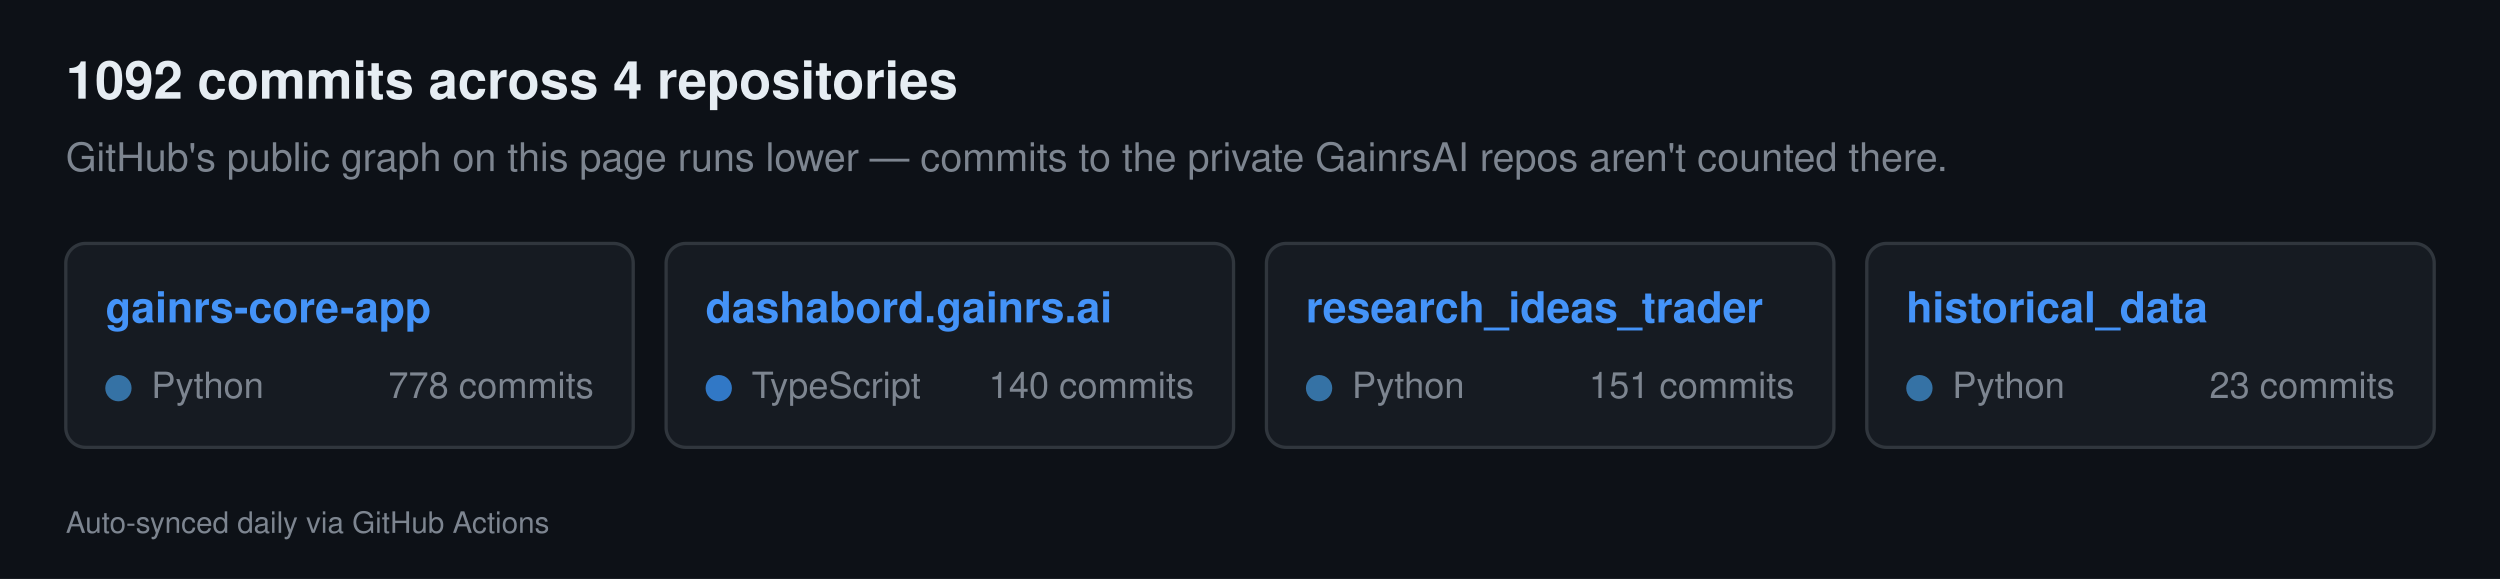
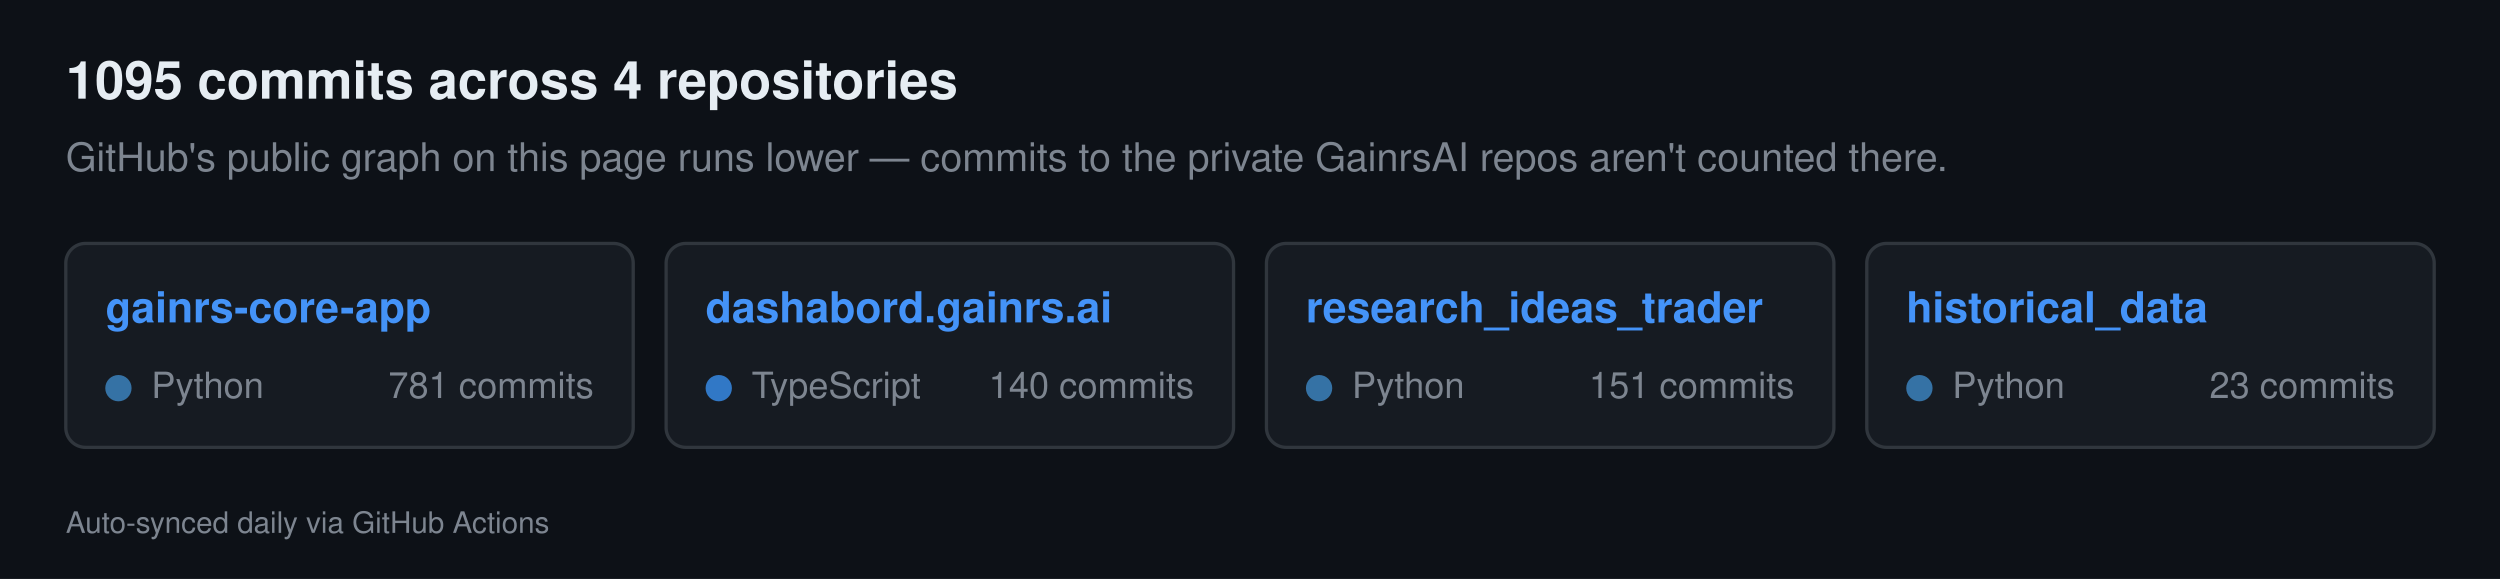
- <svg xmlns="http://www.w3.org/2000/svg" width="760" height="176" viewBox="0 0 760 176" font-family="-apple-system, BlinkMacSystemFont, 'Segoe UI', Helvetica, Arial, sans-serif" role="img" aria-label="1092 commits across 4 repositories">
+ <svg xmlns="http://www.w3.org/2000/svg" width="760" height="176" viewBox="0 0 760 176" font-family="-apple-system, BlinkMacSystemFont, 'Segoe UI', Helvetica, Arial, sans-serif" role="img" aria-label="1095 commits across 4 repositories">
  <rect width="760" height="176" fill="#0d1117" />
-   <text x="20" y="30" font-size="16" font-weight="600" fill="#e6edf3">1092 commits across 4 repositories</text>
+   <text x="20" y="30" font-size="16" font-weight="600" fill="#e6edf3">1095 commits across 4 repositories</text>
  <text x="20" y="52" font-size="12" fill="#7d8590">GitHub's public graph on this page runs lower — commits to the private GainrsAI repos aren't counted there.</text>
  <rect x="20.0" y="74" width="172.5" height="62" rx="6" fill="#161b22" stroke="#30363d" />
  <text x="32.0" y="98" font-size="13" font-weight="600" fill="#4493f8">gainrs-core-app</text>
  <circle cx="36.0" cy="118" r="4" fill="#3572A5" />
  <text x="46.0" y="121" font-size="11" fill="#7d8590">Python</text>
-   <text x="180.5" y="121" font-size="11" fill="#7d8590" text-anchor="end">778 commits</text>
+   <text x="180.5" y="121" font-size="11" fill="#7d8590" text-anchor="end">781 commits</text>
  <rect x="202.5" y="74" width="172.5" height="62" rx="6" fill="#161b22" stroke="#30363d" />
  <text x="214.5" y="98" font-size="13" font-weight="600" fill="#4493f8">dashabord.gainrs.ai</text>
  <circle cx="218.5" cy="118" r="4" fill="#3178c6" />
  <text x="228.5" y="121" font-size="11" fill="#7d8590">TypeScript</text>
  <text x="363.0" y="121" font-size="11" fill="#7d8590" text-anchor="end">140 commits</text>
  <rect x="385.0" y="74" width="172.5" height="62" rx="6" fill="#161b22" stroke="#30363d" />
  <text x="397.0" y="98" font-size="13" font-weight="600" fill="#4493f8">research_ideas_trader</text>
  <circle cx="401.0" cy="118" r="4" fill="#3572A5" />
  <text x="411.0" y="121" font-size="11" fill="#7d8590">Python</text>
  <text x="545.5" y="121" font-size="11" fill="#7d8590" text-anchor="end">151 commits</text>
  <rect x="567.5" y="74" width="172.5" height="62" rx="6" fill="#161b22" stroke="#30363d" />
  <text x="579.5" y="98" font-size="13" font-weight="600" fill="#4493f8">historical_data</text>
  <circle cx="583.5" cy="118" r="4" fill="#3572A5" />
  <text x="593.5" y="121" font-size="11" fill="#7d8590">Python</text>
  <text x="728.0" y="121" font-size="11" fill="#7d8590" text-anchor="end">23 commits</text>
  <text x="20" y="162" font-size="9" fill="#7d8590">Auto-synced daily via GitHub Actions</text>
</svg>
